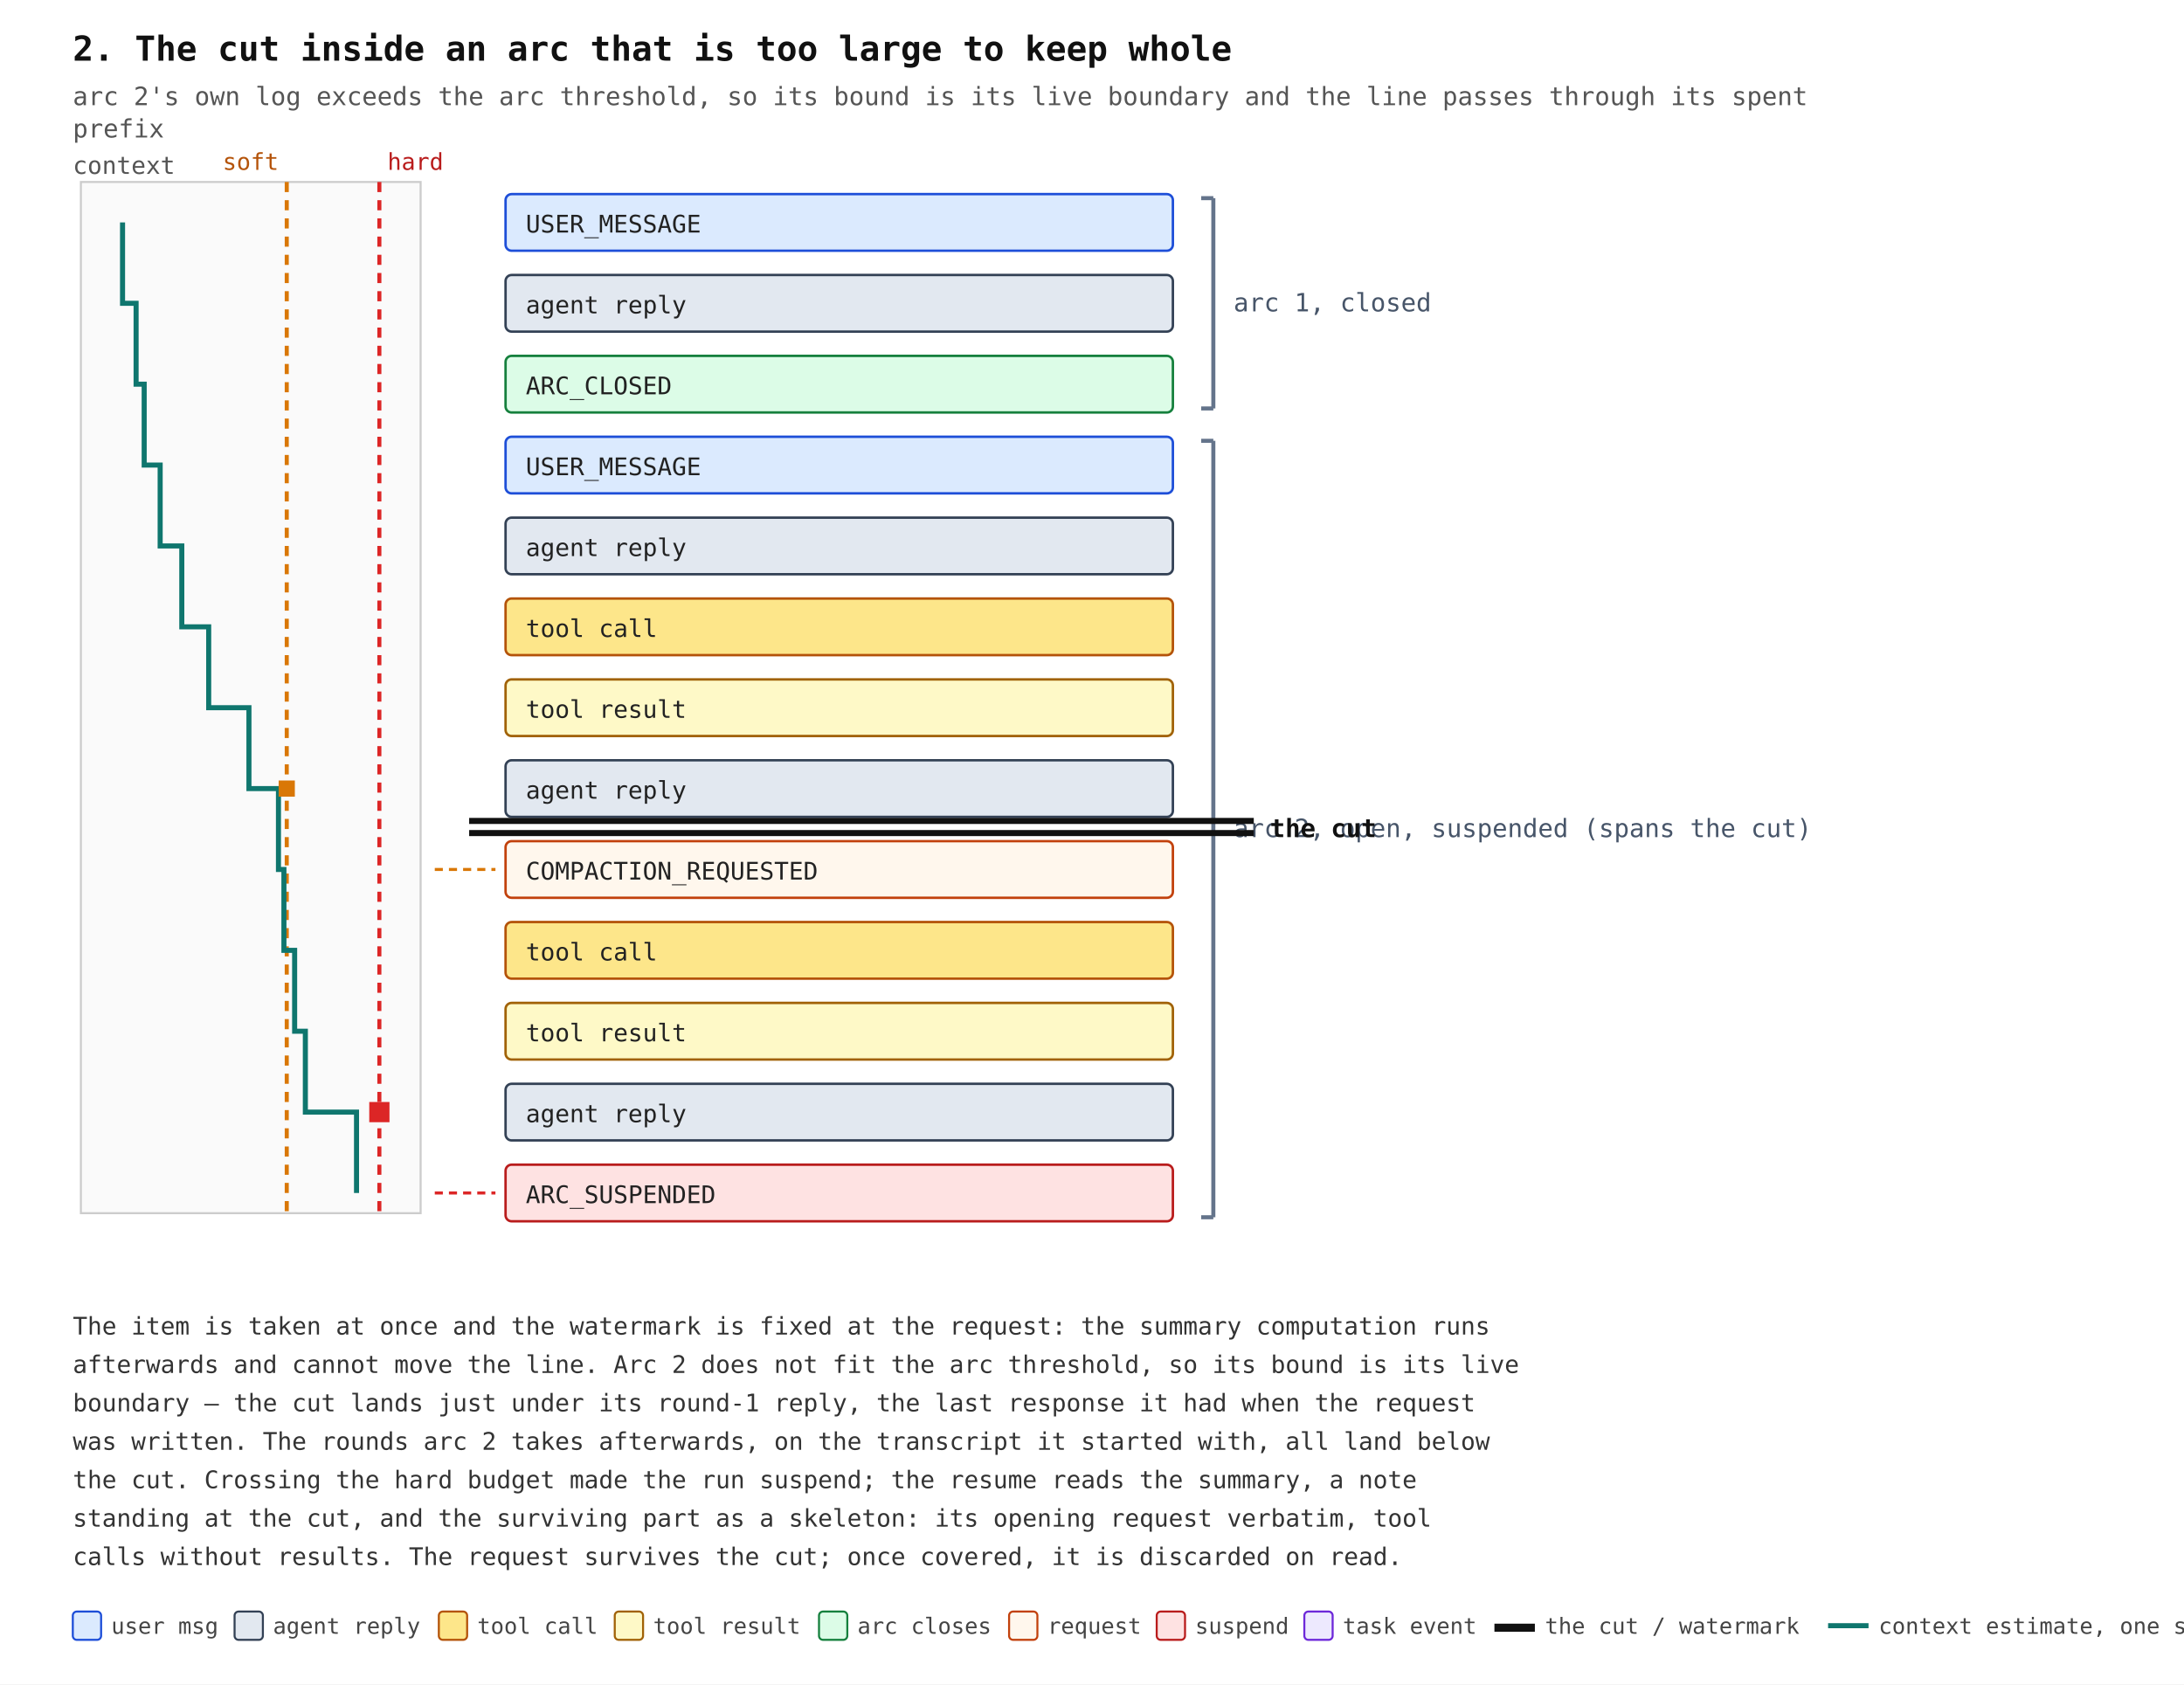
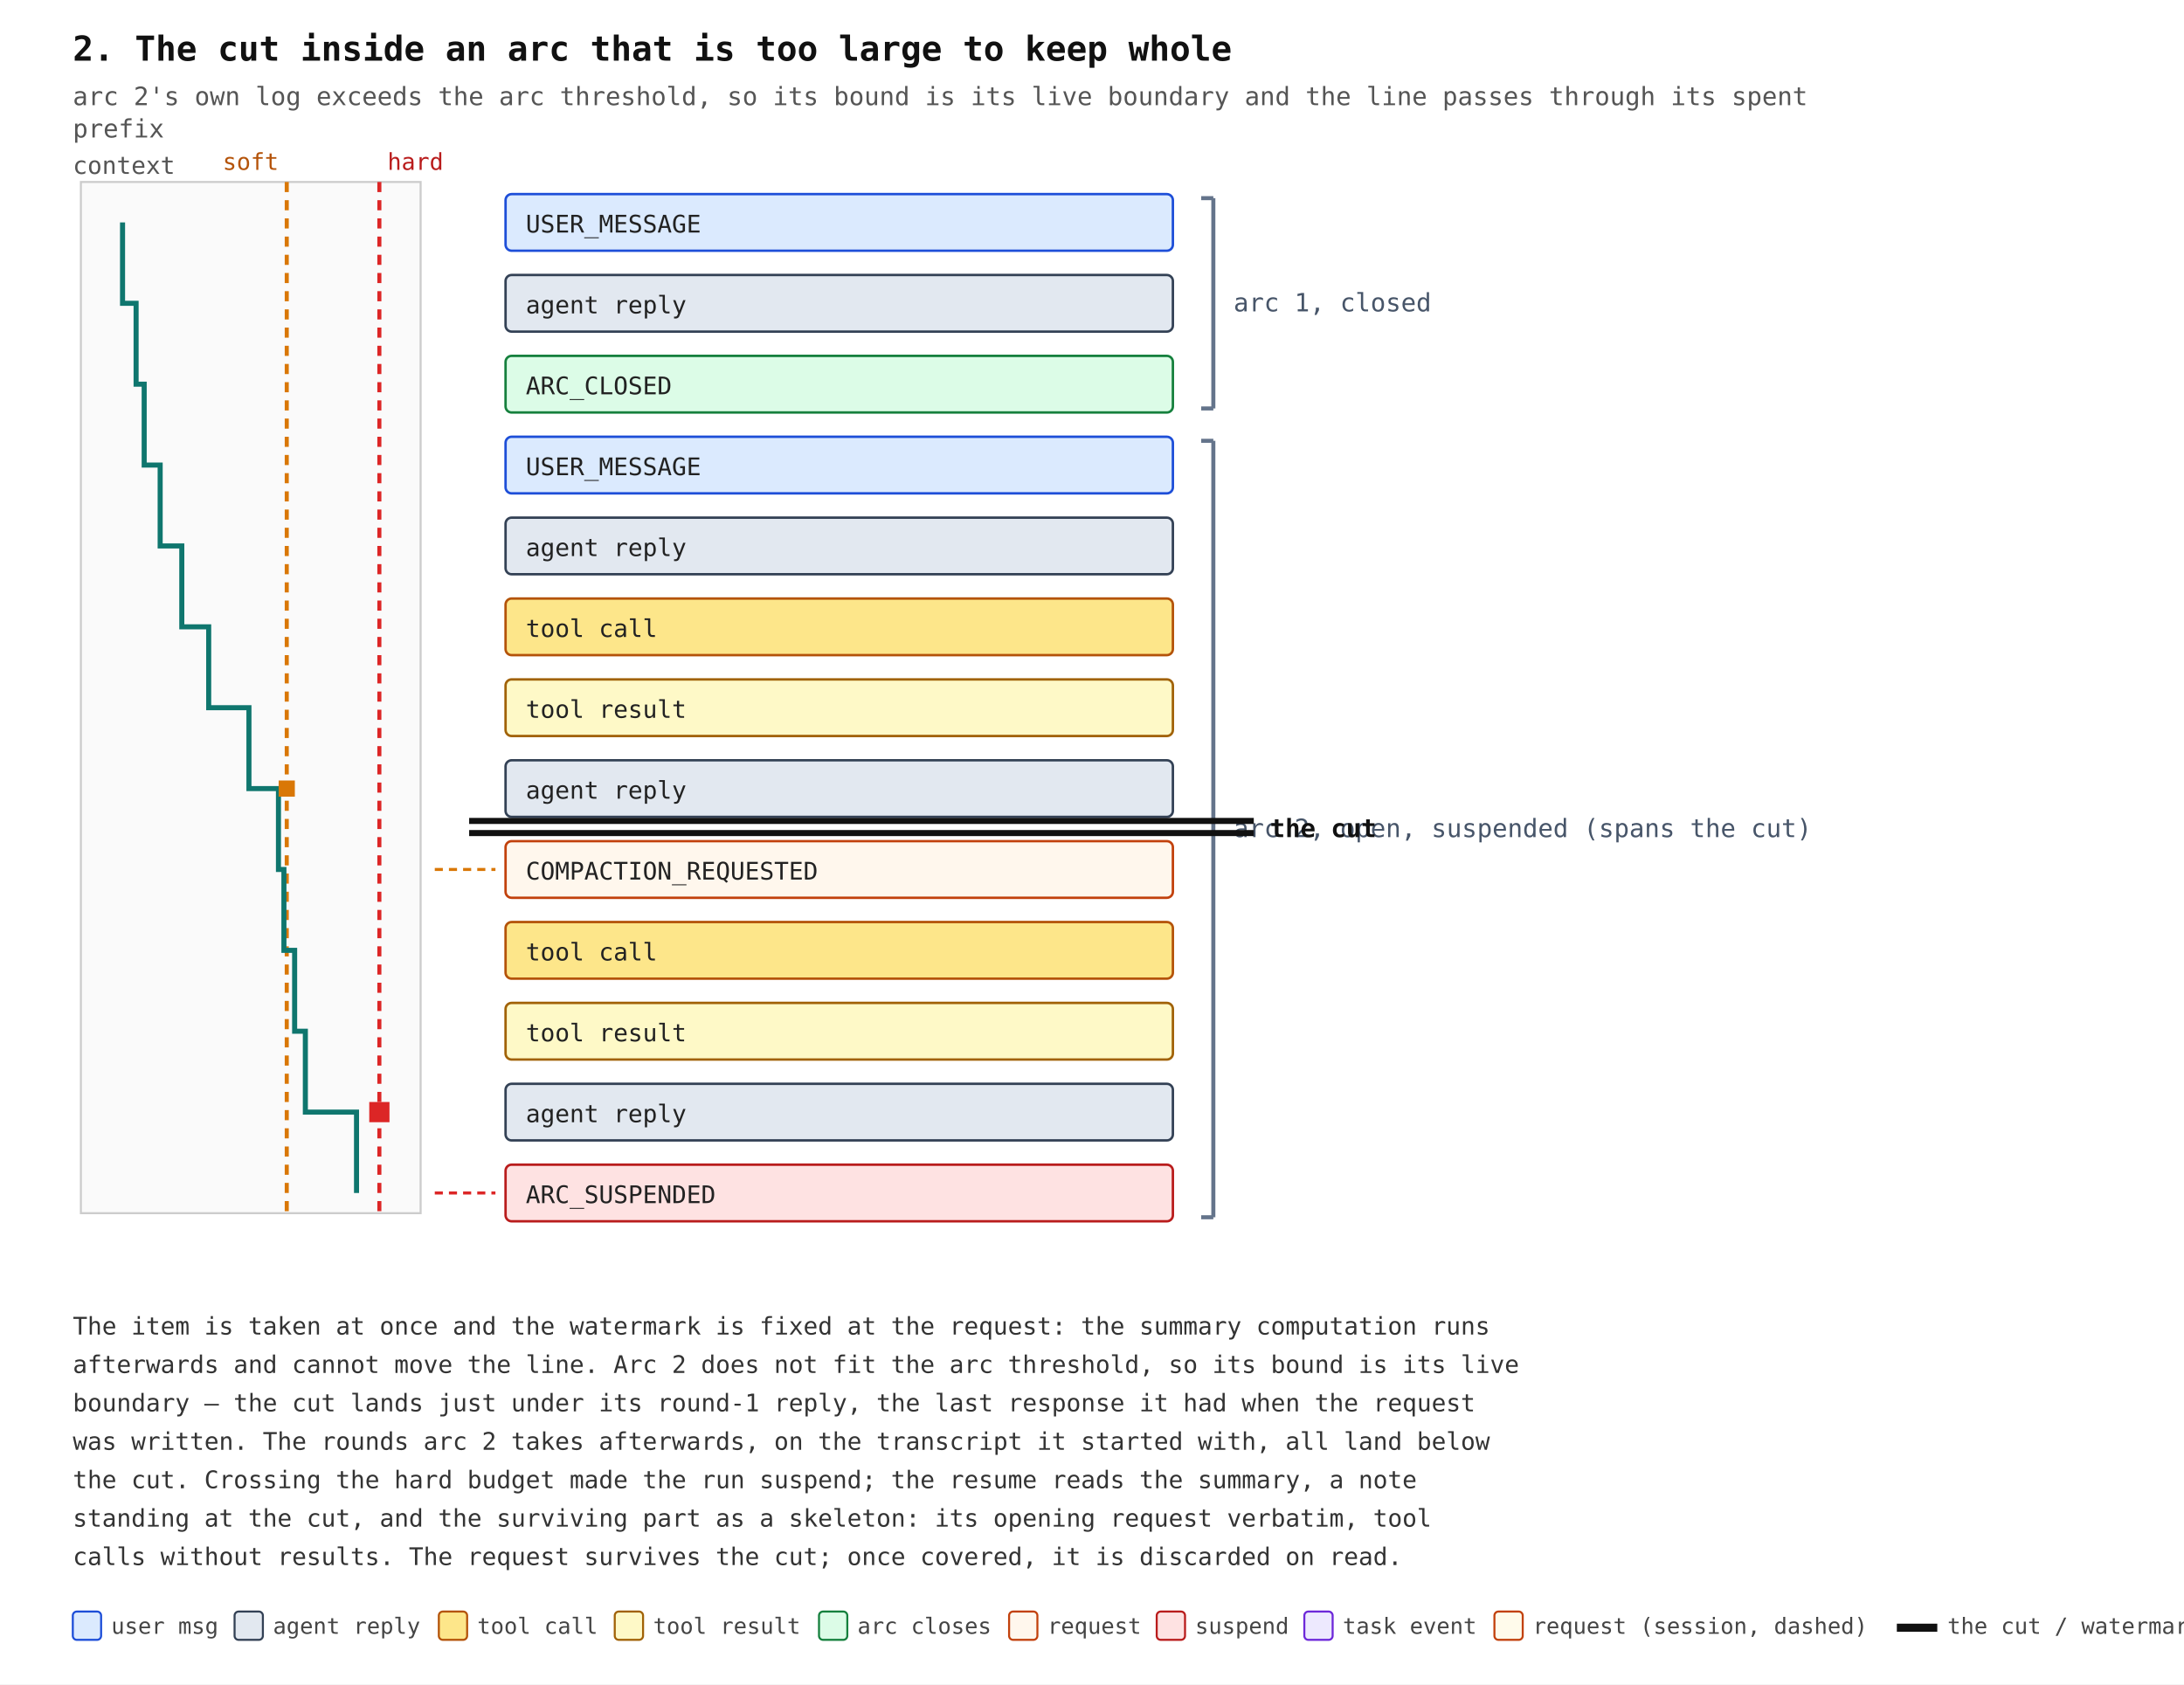
<svg xmlns="http://www.w3.org/2000/svg" viewBox="0 0 1080 833" width="1080" font-family="ui-monospace, Menlo, Consolas, monospace">
  <rect width="100%" height="100%" fill="white" />
  <text x="36" y="30" font-size="17" font-weight="bold" fill="#111">2. The cut inside an arc that is too large to keep whole</text>
  <text x="36" y="52" font-size="12.5" fill="#555">arc 2's own log exceeds the arc threshold, so its bound is its live boundary and the line passes through its spent</text>
  <text x="36" y="68" font-size="12.5" fill="#555">prefix</text>
  <text x="36" y="86" font-size="12" fill="#555">context</text>
  <rect x="40" y="90" width="168" height="510" fill="#fafafa" stroke="#ccc" />
  <line x1="141.8" y1="90" x2="141.8" y2="600" stroke="#d97706" stroke-width="2" stroke-dasharray="5,4" />
  <line x1="187.6" y1="90" x2="187.6" y2="600" stroke="#dc2626" stroke-width="2" stroke-dasharray="5,4" />
  <text x="137.8" y="84" font-size="11.5" fill="#b45309" text-anchor="end">soft</text>
  <text x="191.6" y="84" font-size="11.5" fill="#b91c1c">hard</text>
  <polyline points="60.6,110.0 60.6,150.0 67.3,150.0 67.3,190.0 71.3,190.0 71.3,230.0 79.2,230.0 79.2,270.0 89.9,270.0 89.9,310.0 103.2,310.0 103.2,350.0 123.1,350.0 123.1,390.0 137.7,390.0 137.7,430.0 140.4,430.0 140.4,470.0 145.7,470.0 145.7,510.0 151.0,510.0 151.0,550.0 176.3,550.0 176.3,590.0 176.3,590.0" fill="none" stroke="#0f766e" stroke-width="2.5" />
  <rect x="137.8" y="386.0" width="8" height="8" fill="#d97706" />
  <rect x="182.6" y="545.0" width="10" height="10" fill="#dc2626" />
  <rect x="250" y="96" width="330" height="28" rx="3" fill="#dbeafe" stroke="#1d4ed8" stroke-width="1.2" />
  <text x="260" y="115" font-size="12" fill="#222">USER_MESSAGE</text>
  <rect x="250" y="136" width="330" height="28" rx="3" fill="#e2e8f0" stroke="#334155" stroke-width="1.2" />
  <text x="260" y="155" font-size="12" fill="#222">agent reply</text>
  <rect x="250" y="176" width="330" height="28" rx="3" fill="#dcfce7" stroke="#15803d" stroke-width="1.2" />
  <text x="260" y="195" font-size="12" fill="#222">ARC_CLOSED</text>
  <rect x="250" y="216" width="330" height="28" rx="3" fill="#dbeafe" stroke="#1d4ed8" stroke-width="1.2" />
  <text x="260" y="235" font-size="12" fill="#222">USER_MESSAGE</text>
  <rect x="250" y="256" width="330" height="28" rx="3" fill="#e2e8f0" stroke="#334155" stroke-width="1.2" />
  <text x="260" y="275" font-size="12" fill="#222">agent reply</text>
  <rect x="250" y="296" width="330" height="28" rx="3" fill="#fde68a" stroke="#b45309" stroke-width="1.2" />
  <text x="260" y="315" font-size="12" fill="#222">tool call</text>
  <rect x="250" y="336" width="330" height="28" rx="3" fill="#fef9c7" stroke="#a16207" stroke-width="1.2" />
  <text x="260" y="355" font-size="12" fill="#222">tool result</text>
  <rect x="250" y="376" width="330" height="28" rx="3" fill="#e2e8f0" stroke="#334155" stroke-width="1.2" />
  <text x="260" y="395" font-size="12" fill="#222">agent reply</text>
  <rect x="250" y="416" width="330" height="28" rx="3" fill="#fff7ed" stroke="#c2410c" stroke-width="1.2" />
  <text x="260" y="435" font-size="12" fill="#222">COMPACTION_REQUESTED</text>
  <rect x="250" y="456" width="330" height="28" rx="3" fill="#fde68a" stroke="#b45309" stroke-width="1.2" />
  <text x="260" y="475" font-size="12" fill="#222">tool call</text>
  <rect x="250" y="496" width="330" height="28" rx="3" fill="#fef9c7" stroke="#a16207" stroke-width="1.2" />
  <text x="260" y="515" font-size="12" fill="#222">tool result</text>
  <rect x="250" y="536" width="330" height="28" rx="3" fill="#e2e8f0" stroke="#334155" stroke-width="1.2" />
  <text x="260" y="555" font-size="12" fill="#222">agent reply</text>
  <rect x="250" y="576" width="330" height="28" rx="3" fill="#fee2e2" stroke="#b91c1c" stroke-width="1.2" />
  <text x="260" y="595" font-size="12" fill="#222">ARC_SUSPENDED</text>
  <path d="M 215 430 H 245" stroke="#d97706" stroke-width="1.5" stroke-dasharray="4,3" />
  <path d="M 215 590 H 245" stroke="#dc2626" stroke-width="1.5" stroke-dasharray="4,3" />
  <path d="M 600 98 V 202" stroke="#64748b" stroke-width="2" fill="none" />
  <path d="M 594 98 H 600 M 594 202 H 600" stroke="#64748b" stroke-width="2" fill="none" />
  <text x="610" y="154.0" font-size="12.5" fill="#475569">arc 1, closed</text>
  <path d="M 600 218 V 602" stroke="#64748b" stroke-width="2" fill="none" />
  <path d="M 594 218 H 600 M 594 602 H 600" stroke="#64748b" stroke-width="2" fill="none" />
  <text x="610" y="414.0" font-size="12.5" fill="#475569">arc 2, open, suspended  (spans the cut)</text>
  <line x1="232" y1="406" x2="620" y2="406" stroke="#111" stroke-width="3" />
  <line x1="232" y1="412" x2="620" y2="412" stroke="#111" stroke-width="3" />
  <text x="628" y="414" font-size="12.5" font-weight="bold" fill="#111">the cut</text>
  <text x="36" y="660" font-size="12" fill="#333">The item is taken at once and the watermark is fixed at the request: the summary computation runs</text>
  <text x="36" y="679" font-size="12" fill="#333">afterwards and cannot move the line. Arc 2 does not fit the arc threshold, so its bound is its live</text>
  <text x="36" y="698" font-size="12" fill="#333">boundary — the cut lands just under its round-1 reply, the last response it had when the request</text>
  <text x="36" y="717" font-size="12" fill="#333">was written. The rounds arc 2 takes afterwards, on the transcript it started with, all land below</text>
  <text x="36" y="736" font-size="12" fill="#333">the cut. Crossing the hard budget made the run suspend; the resume reads the summary, a note</text>
  <text x="36" y="755" font-size="12" fill="#333">standing at the cut, and the surviving part as a skeleton: its opening request verbatim, tool</text>
  <text x="36" y="774" font-size="12" fill="#333">calls without results. The request survives the cut; once covered, it is discarded on read.</text>
  <rect x="36" y="797" width="14" height="14" rx="2" fill="#dbeafe" stroke="#1d4ed8" />
  <text x="55" y="808" font-size="11" fill="#444">user msg</text>
  <rect x="116" y="797" width="14" height="14" rx="2" fill="#e2e8f0" stroke="#334155" />
  <text x="135" y="808" font-size="11" fill="#444">agent reply</text>
  <rect x="217" y="797" width="14" height="14" rx="2" fill="#fde68a" stroke="#b45309" />
  <text x="236" y="808" font-size="11" fill="#444">tool call</text>
  <rect x="304" y="797" width="14" height="14" rx="2" fill="#fef9c7" stroke="#a16207" />
  <text x="323" y="808" font-size="11" fill="#444">tool result</text>
  <rect x="405" y="797" width="14" height="14" rx="2" fill="#dcfce7" stroke="#15803d" />
  <text x="424" y="808" font-size="11" fill="#444">arc closes</text>
  <rect x="499" y="797" width="14" height="14" rx="2" fill="#fff7ed" stroke="#c2410c" />
  <text x="518" y="808" font-size="11" fill="#444">request</text>
  <rect x="572" y="797" width="14" height="14" rx="2" fill="#fee2e2" stroke="#b91c1c" />
  <text x="591" y="808" font-size="11" fill="#444">suspend</text>
  <rect x="645" y="797" width="14" height="14" rx="2" fill="#ede9fe" stroke="#6d28d9" />
  <text x="664" y="808" font-size="11" fill="#444">task event</text>
-   <rect x="739" y="803" width="20" height="4" fill="#111" />
-   <text x="764" y="808" font-size="11" fill="#444">the cut / watermark</text>
-   <line x1="904" y1="804" x2="924" y2="804" stroke="#0f766e" stroke-width="2.5" />
-   <text x="929" y="808" font-size="11" fill="#444">context estimate, one step per event</text>
+   <rect x="739" y="797" width="14" height="14" rx="2" fill="#fffbeb" stroke="#c2410c" />
+   <text x="758" y="808" font-size="11" fill="#444">request (session, dashed)</text>
+   <rect x="938" y="803" width="20" height="4" fill="#111" />
+   <text x="963" y="808" font-size="11" fill="#444">the cut / watermark</text>
+   <line x1="1103" y1="804" x2="1123" y2="804" stroke="#0f766e" stroke-width="2.5" />
+   <text x="1128" y="808" font-size="11" fill="#444">context estimate, one step per event</text>
</svg>
